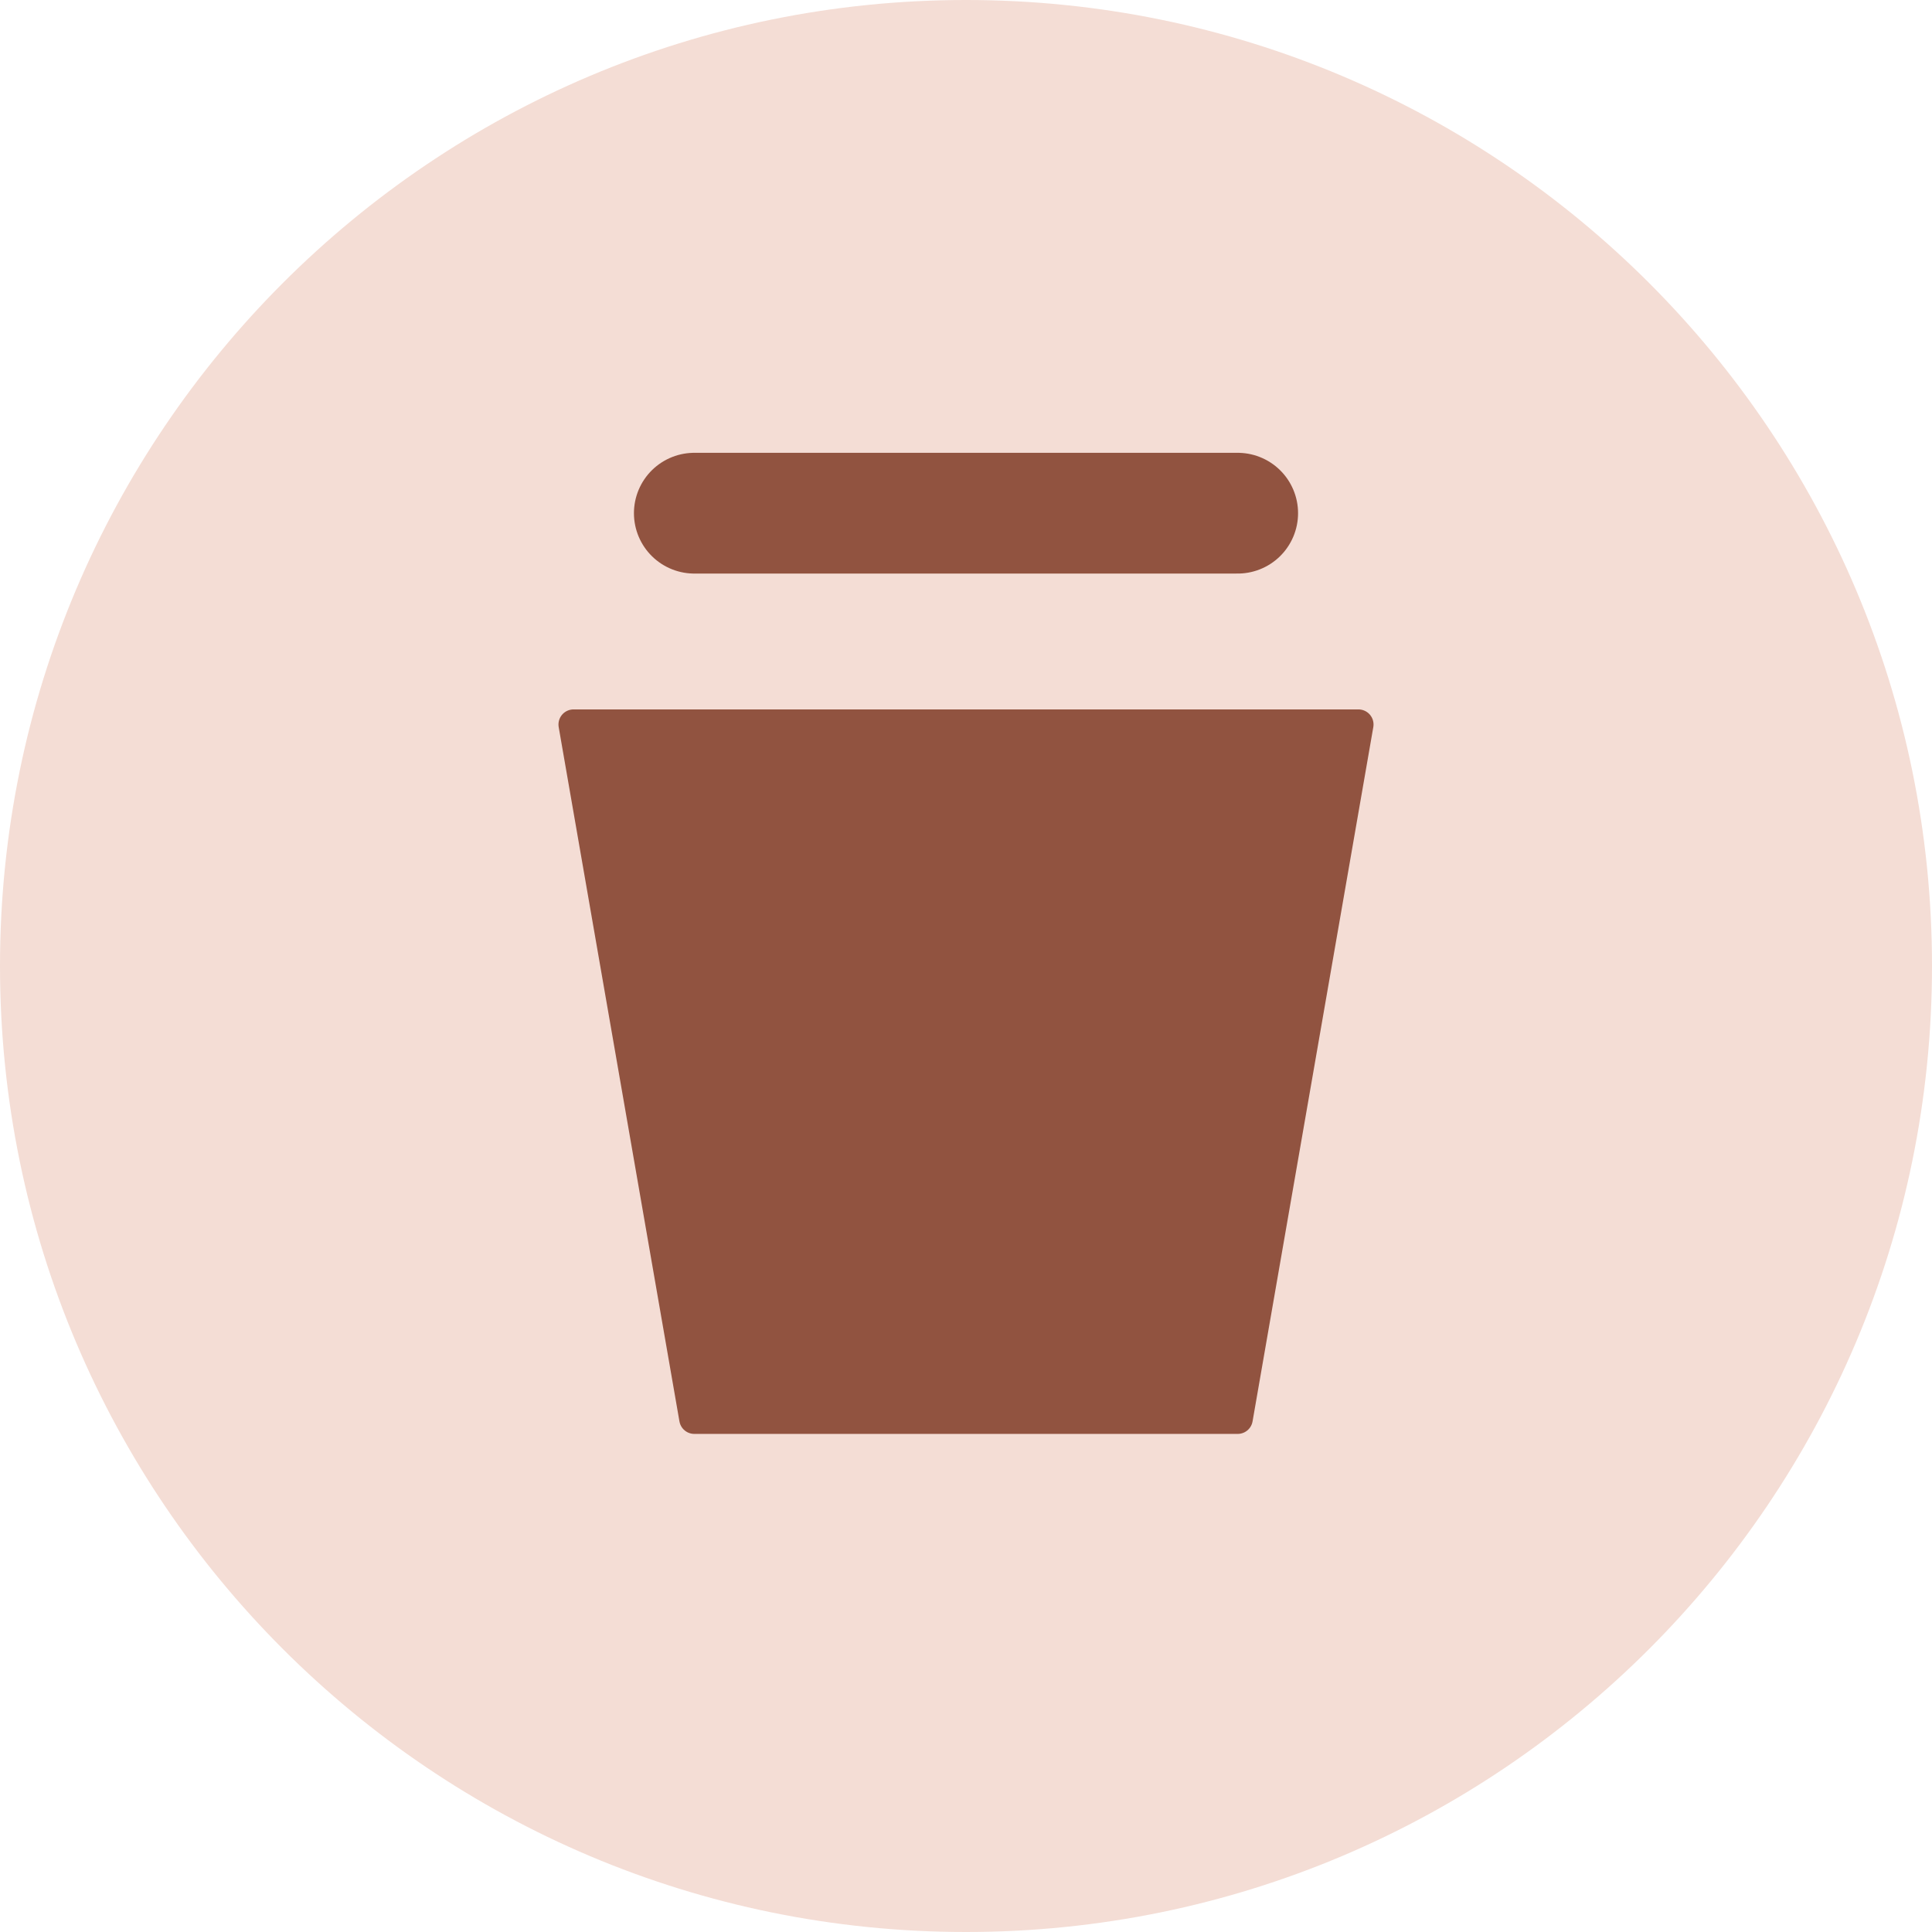
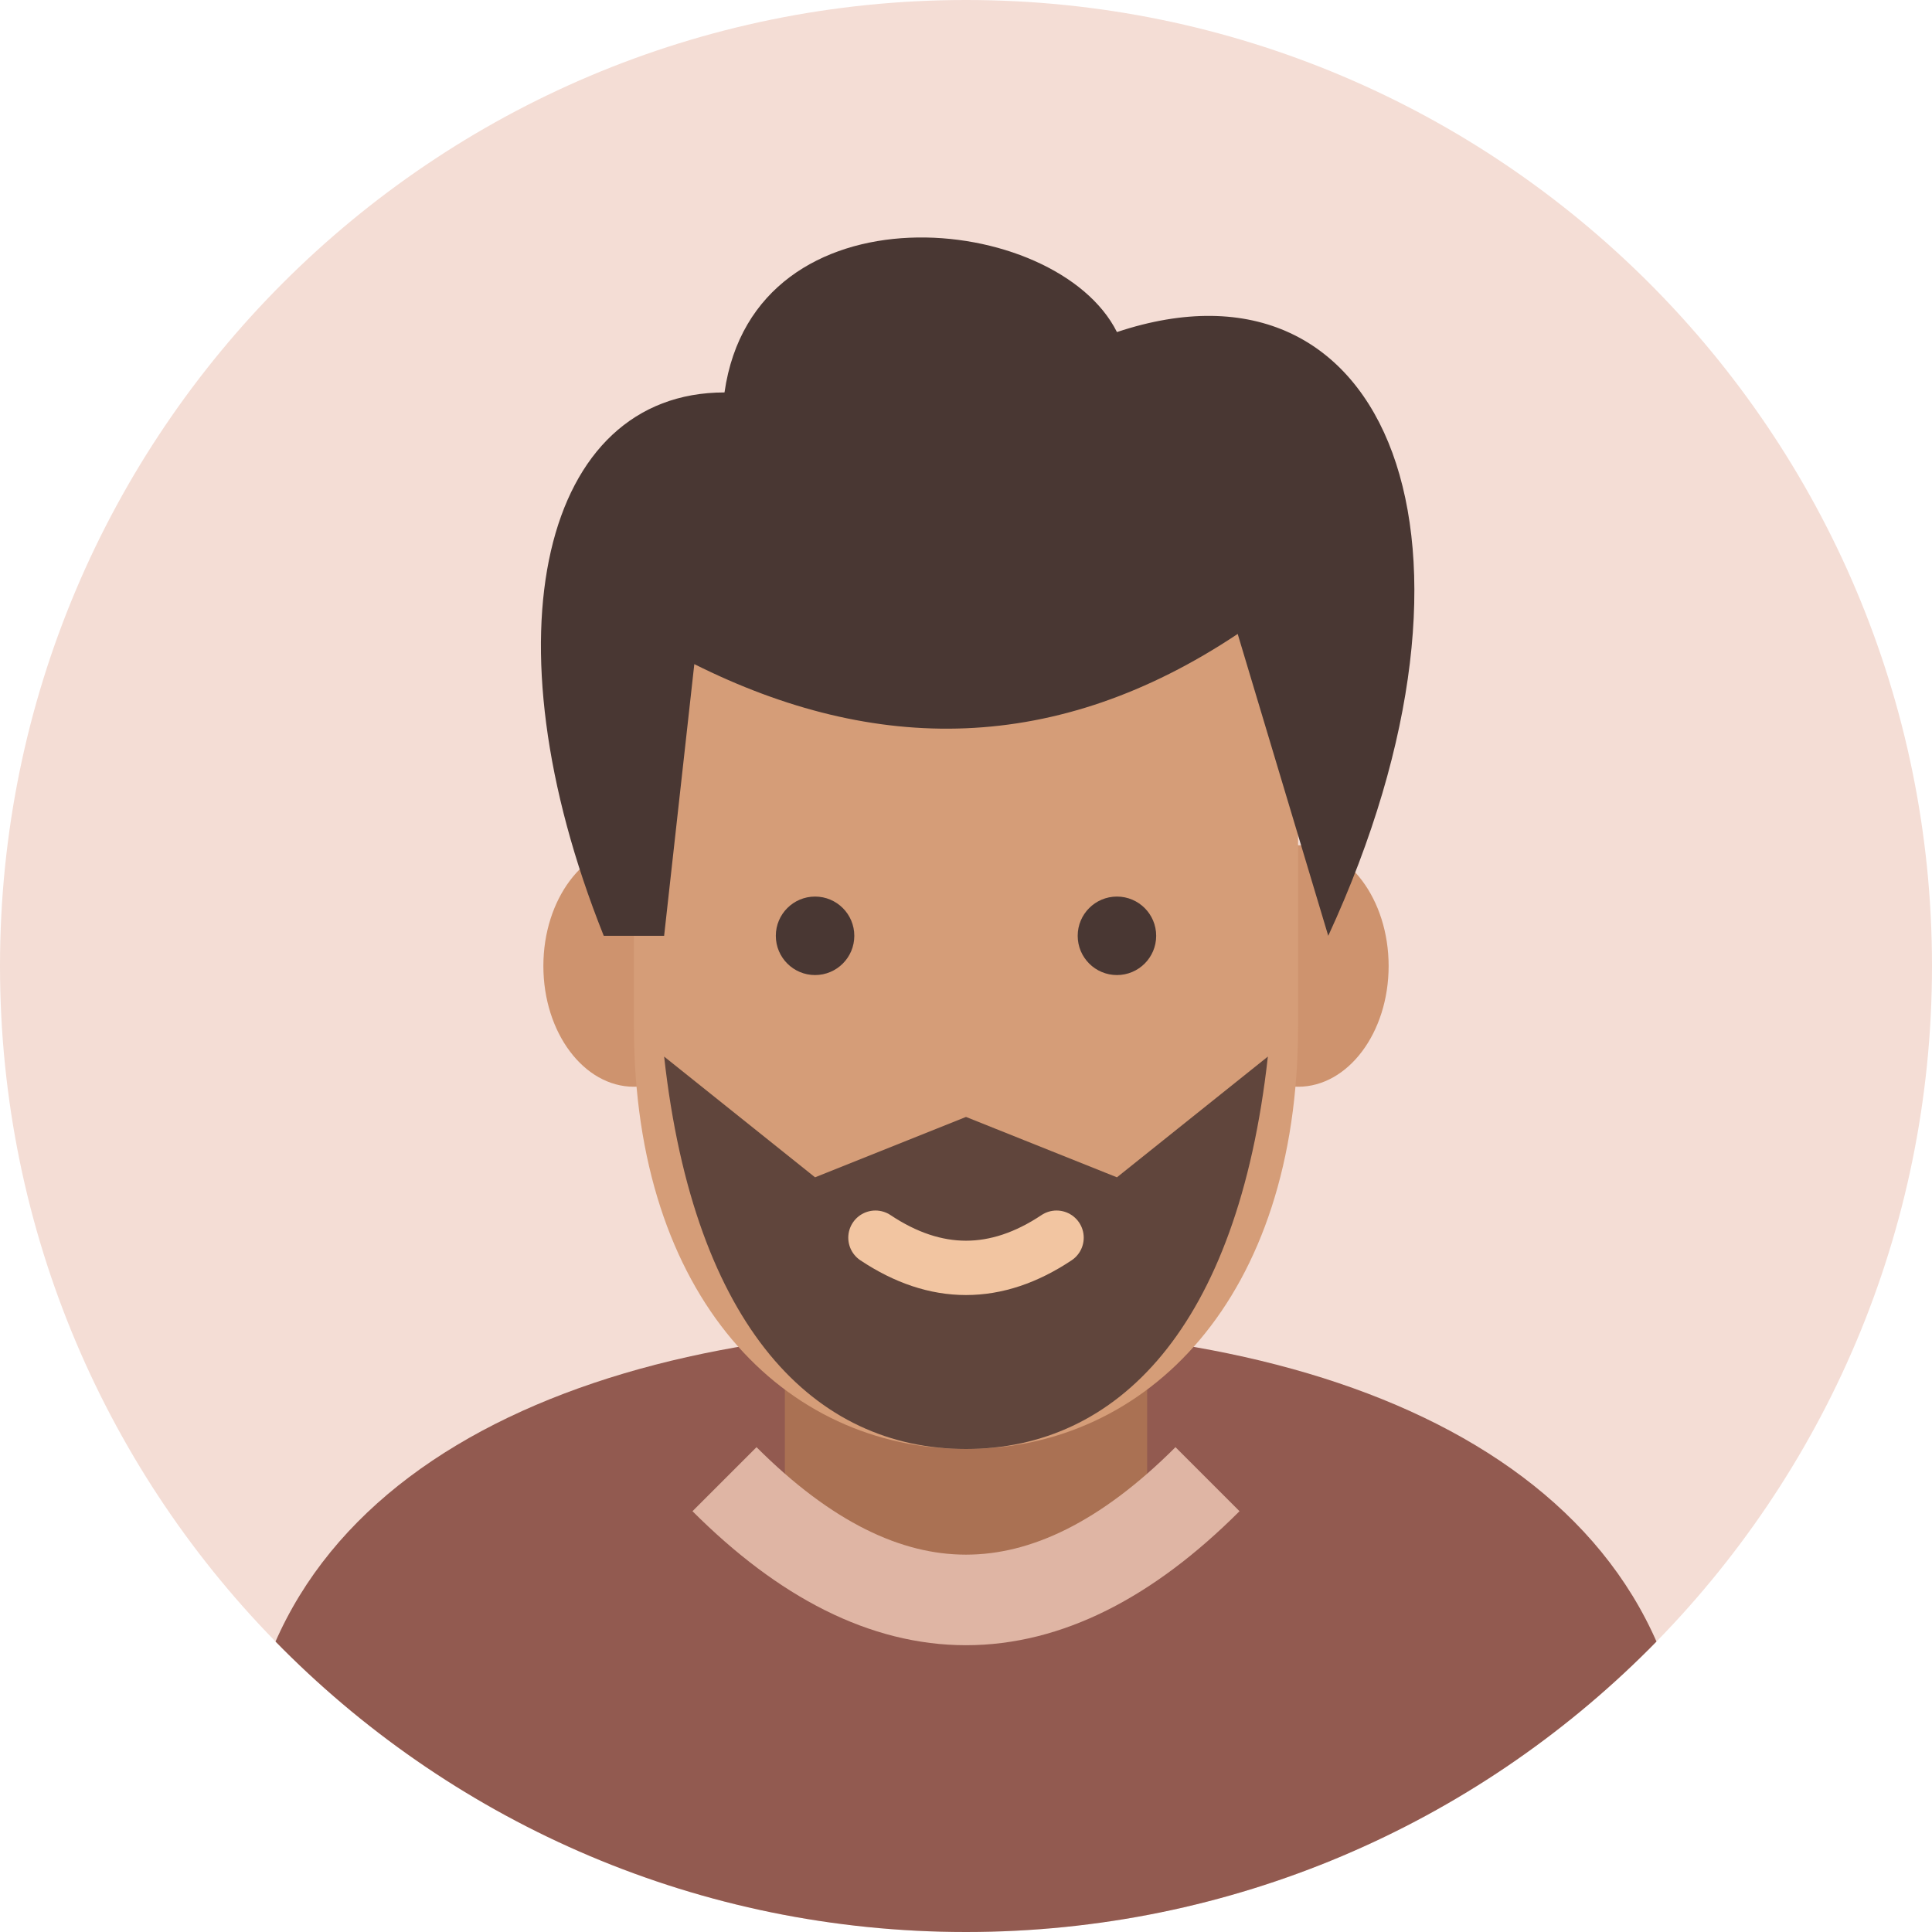
<svg xmlns="http://www.w3.org/2000/svg" viewBox="0 0 64 64">
-   <circle cx="32" cy="32" r="32" fill="#f4ddd5" />
-   <g fill="#915340" stroke="#915340" stroke-linecap="round" stroke-linejoin="round">
-     <path d="M19 24 H45 L41 47 H23 Z" />
-     <path d="M23 17 H41" stroke-width="4" />
+   <defs>
+     <clipPath id="portrait">
+       <circle cx="32" cy="32" r="32" />
+     </clipPath>
+   </defs>
+   <g clip-path="url(#portrait)">
+     <path fill="#f4ddd5" d="M0 0h64v64H0z" />
+     <path fill="#925a50" d="M8 65v-5c0-11 11-16 24-16s24 5 24 16v5" />
+     <path fill="#aa7153" d="M26 39h12v11c-4 5-8 5-12 0z" />
+     <g fill="#ce936e">
+       <ellipse cx="21" cy="32" rx="3" ry="4" />
+       <ellipse cx="43" cy="32" rx="3" ry="4" />
+     </g>
+     <path fill="#d59d78" d="M21 22c0-12 22-12 22 0v12c0 9-5 14-11 14s-11-5-11-14z" />
+     <path fill="#493733" d="M20 31c-4-10-2-18 4-18 1-7 11-6 13-2 9-3 13 7 7 20l-3-10c-6 4-12 4-18 1l-1 9z" />
+     <path fill="#60453c" d="m22 35 5 4 5-2 5 2 5-4c-1 9-5 13-10 13s-9-4-10-13z" />
+     <g fill="#493733">
+       <circle cx="27" cy="31" r="1.3" />
+       <circle cx="37" cy="31" r="1.3" />
+     </g>
+     <path d="M29 41q3 2 6 0" fill="none" stroke="#f2c5a1" stroke-width="1.8" stroke-linecap="round" />
+     <path d="M24 49q8 8 16 0" fill="none" stroke="#dfb5a4" stroke-width="3" />
  </g>
</svg>
